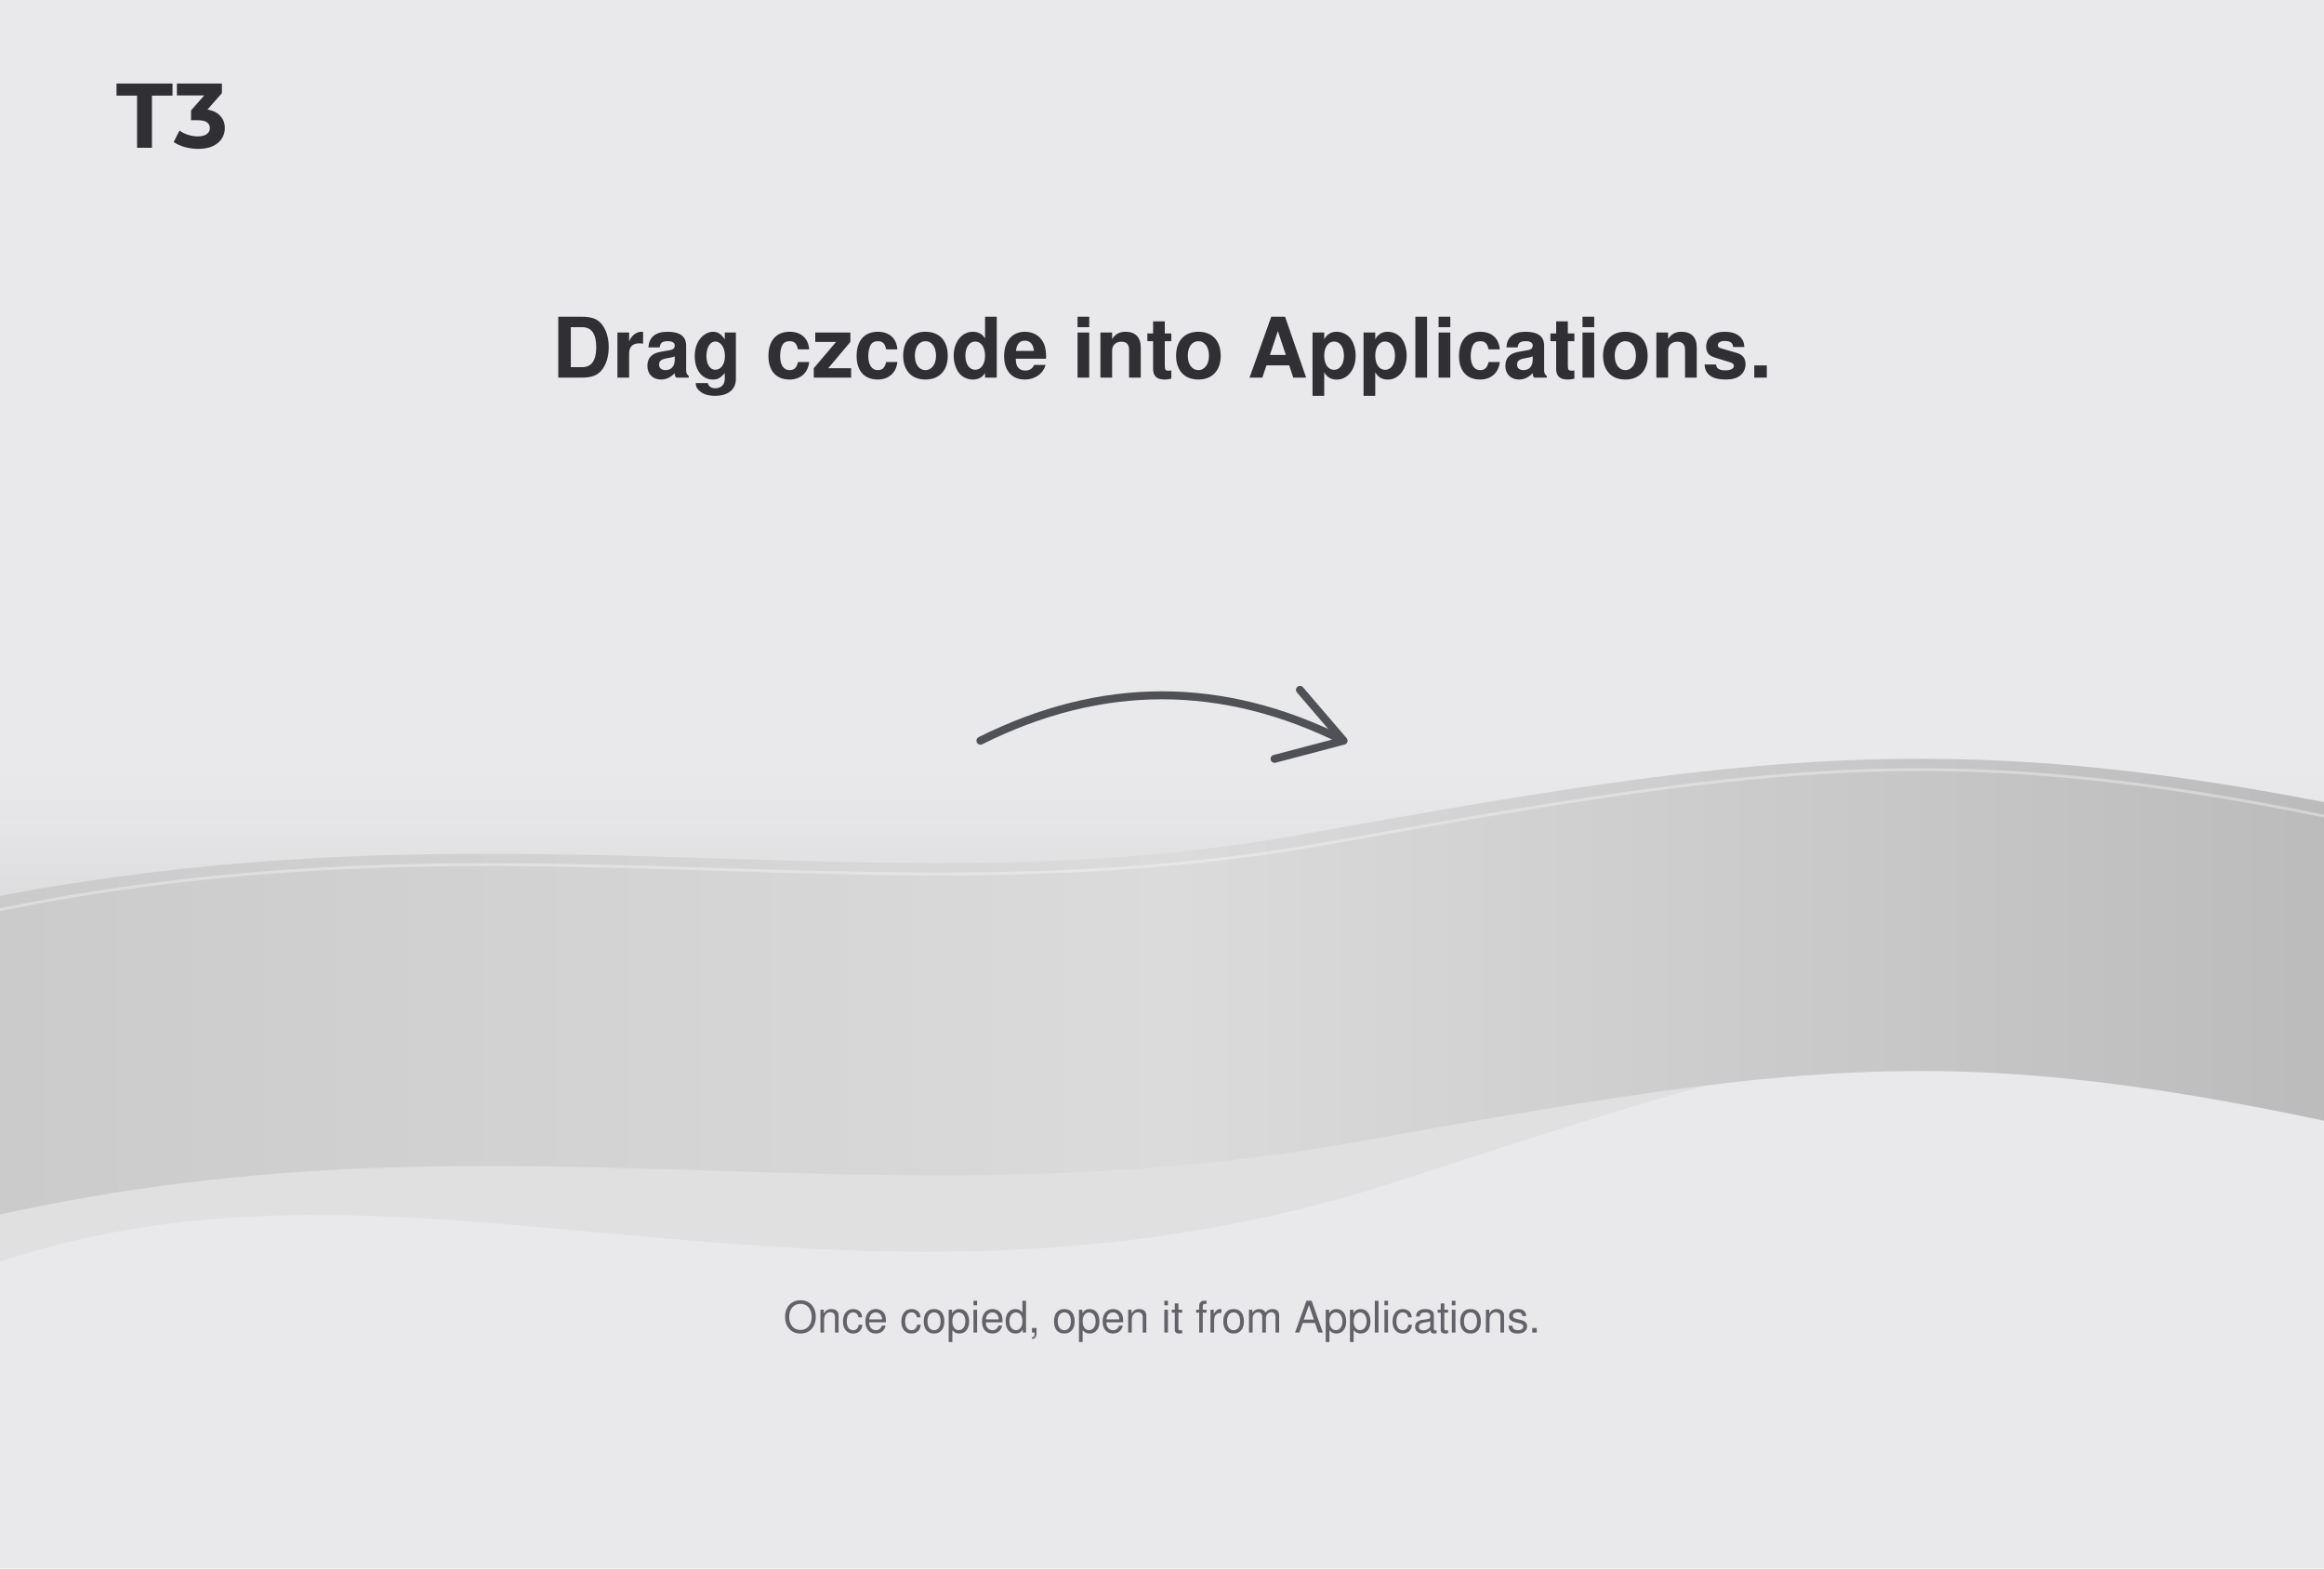
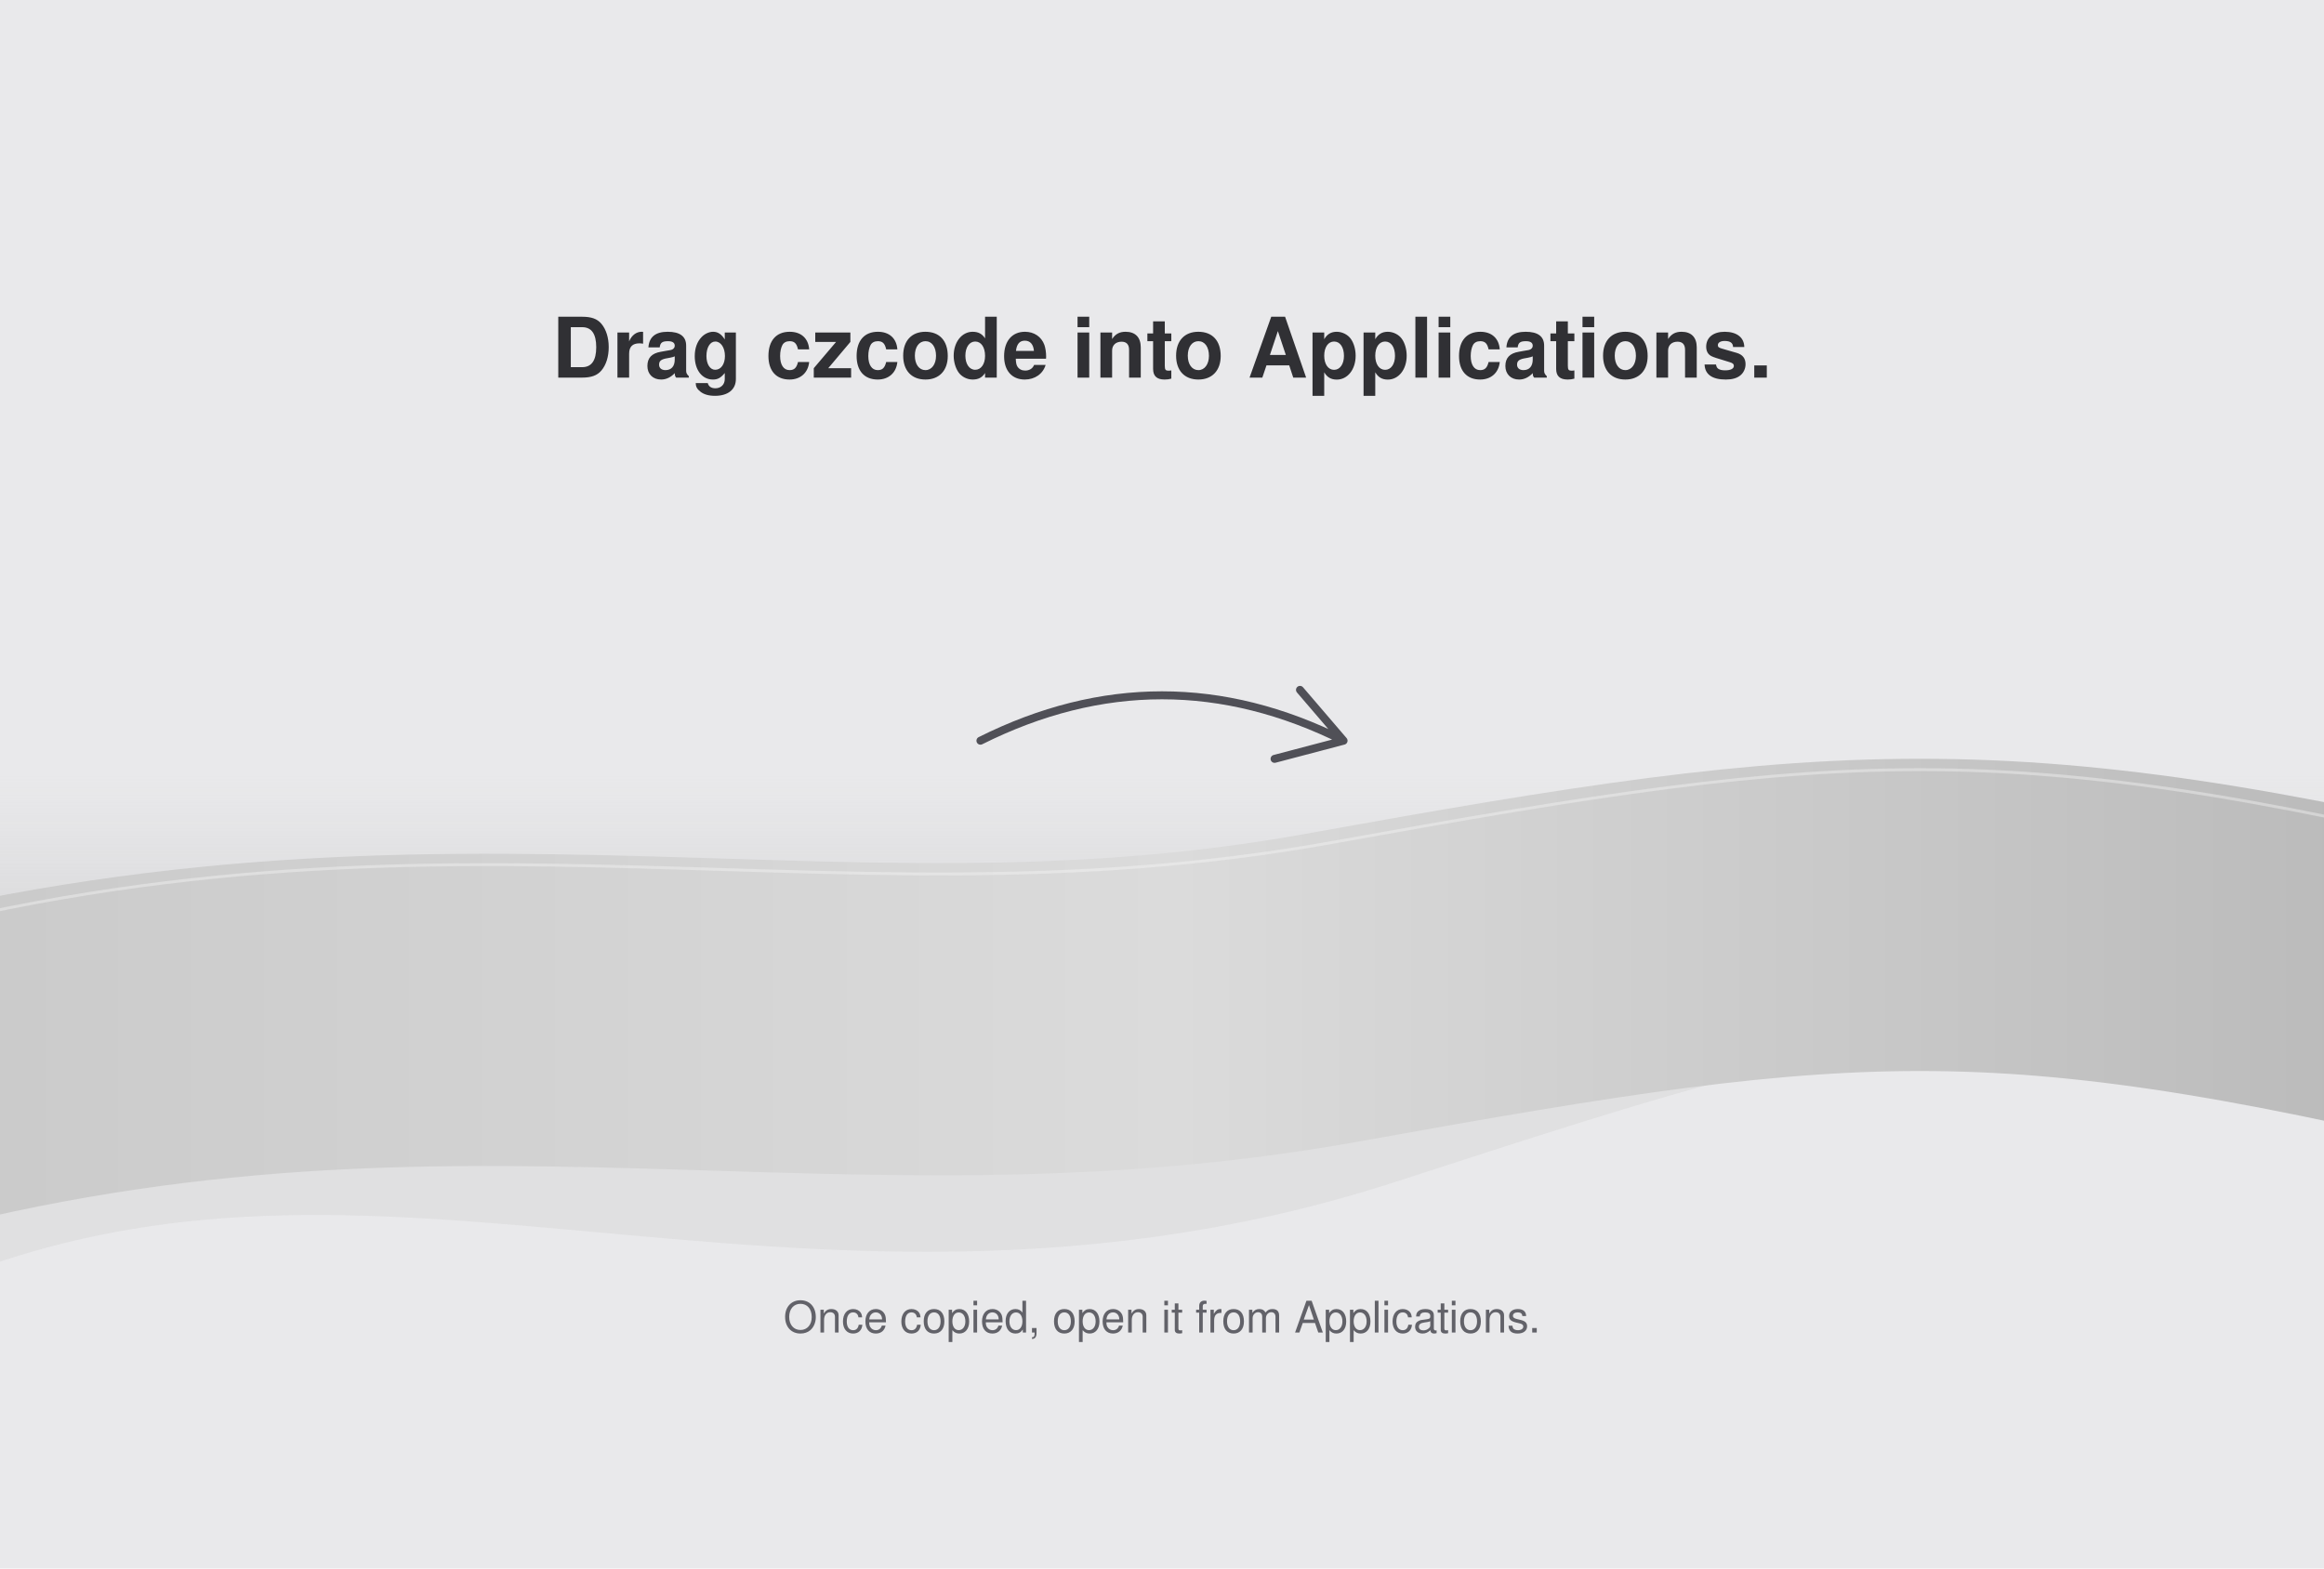
<svg xmlns="http://www.w3.org/2000/svg" width="1280" height="864" viewBox="0 0 640 432">
  <defs>
    <linearGradient id="veil" x1="0" y1="0" x2="0" y2="1">
      <stop stop-color="#B7B7B7" stop-opacity="0" />
      <stop offset=".55" stop-color="#A5A5A5" stop-opacity=".24" />
      <stop offset="1" stop-color="#D1D1D1" stop-opacity=".4" />
    </linearGradient>
    <linearGradient id="silk" x1="0" y1="0" x2="1" y2="0">
      <stop stop-color="#C8C8C8" />
      <stop offset=".5" stop-color="#DBDBDB" />
      <stop offset="1" stop-color="#B5B5B5" />
    </linearGradient>
  </defs>
  <rect width="640" height="432" fill="#E9E9EB" />
  <path d="M-60 293C95 220 214 304 362 256S559 191 707 257" stroke="url(#veil)" stroke-width="146" fill="none" opacity="1" stroke-linecap="round" stroke-linejoin="round" />
  <path d="M-60 306C113 252 223 298 367 272S553 242 707 280" stroke="url(#silk)" stroke-width="86" fill="none" opacity="1" stroke-linecap="round" stroke-linejoin="round" />
  <path d="M-60 266C113 212 223 258 367 232S553 202 707 240" stroke="#F5F5F5" stroke-width="0.8" fill="none" opacity="0.42" stroke-linecap="round" stroke-linejoin="round" />
-   <svg x="32" y="23" width="30" height="18" viewBox="15.531 37 94.394 56.96" fill="#303034">
-     <path d="M33.451 93V47.56H15.531V37H64.331V47.56H46.411V93H33.451ZM86.725 93.96C82.832 93.96 78.965 93.453 75.125 92.44C71.285 91.373 68.032 89.88 65.365 87.96L70.405 78.04C72.539 79.587 75.019 80.813 77.845 81.72C80.672 82.627 83.525 83.08 86.405 83.08C89.659 83.08 92.219 82.44 94.085 81.16C95.952 79.88 96.885 78.12 96.885 75.88C96.885 73.747 96.059 72.067 94.405 70.84C92.752 69.613 90.085 69 86.405 69H80.485V60.44L96.085 42.76L97.525 47.4H68.165V37H107.365V45.4L91.845 63.08L85.285 59.32H89.045C95.925 59.32 101.125 60.867 104.645 63.96C108.165 67.053 109.925 71.027 109.925 75.88C109.925 79.027 109.099 81.987 107.445 84.76C105.792 87.48 103.259 89.693 99.845 91.4C96.432 93.107 92.059 93.96 86.725 93.96Z" />
-   </svg>
  <text x="320" y="104" fill="#303034" font-family="Helvetica" font-size="23" font-weight="700" text-anchor="middle">Drag czcode into Applications.</text>
  <path d="M270 204Q320 179 370 204M358 190L370 204L351 209" stroke="#505057" stroke-width="2.2" fill="none" opacity="1" stroke-linecap="round" stroke-linejoin="round" />
  <text x="320" y="367" fill="#626269" font-family="Helvetica" font-size="12" font-weight="400" text-anchor="middle">Once copied, open it from Applications.</text>
</svg>
